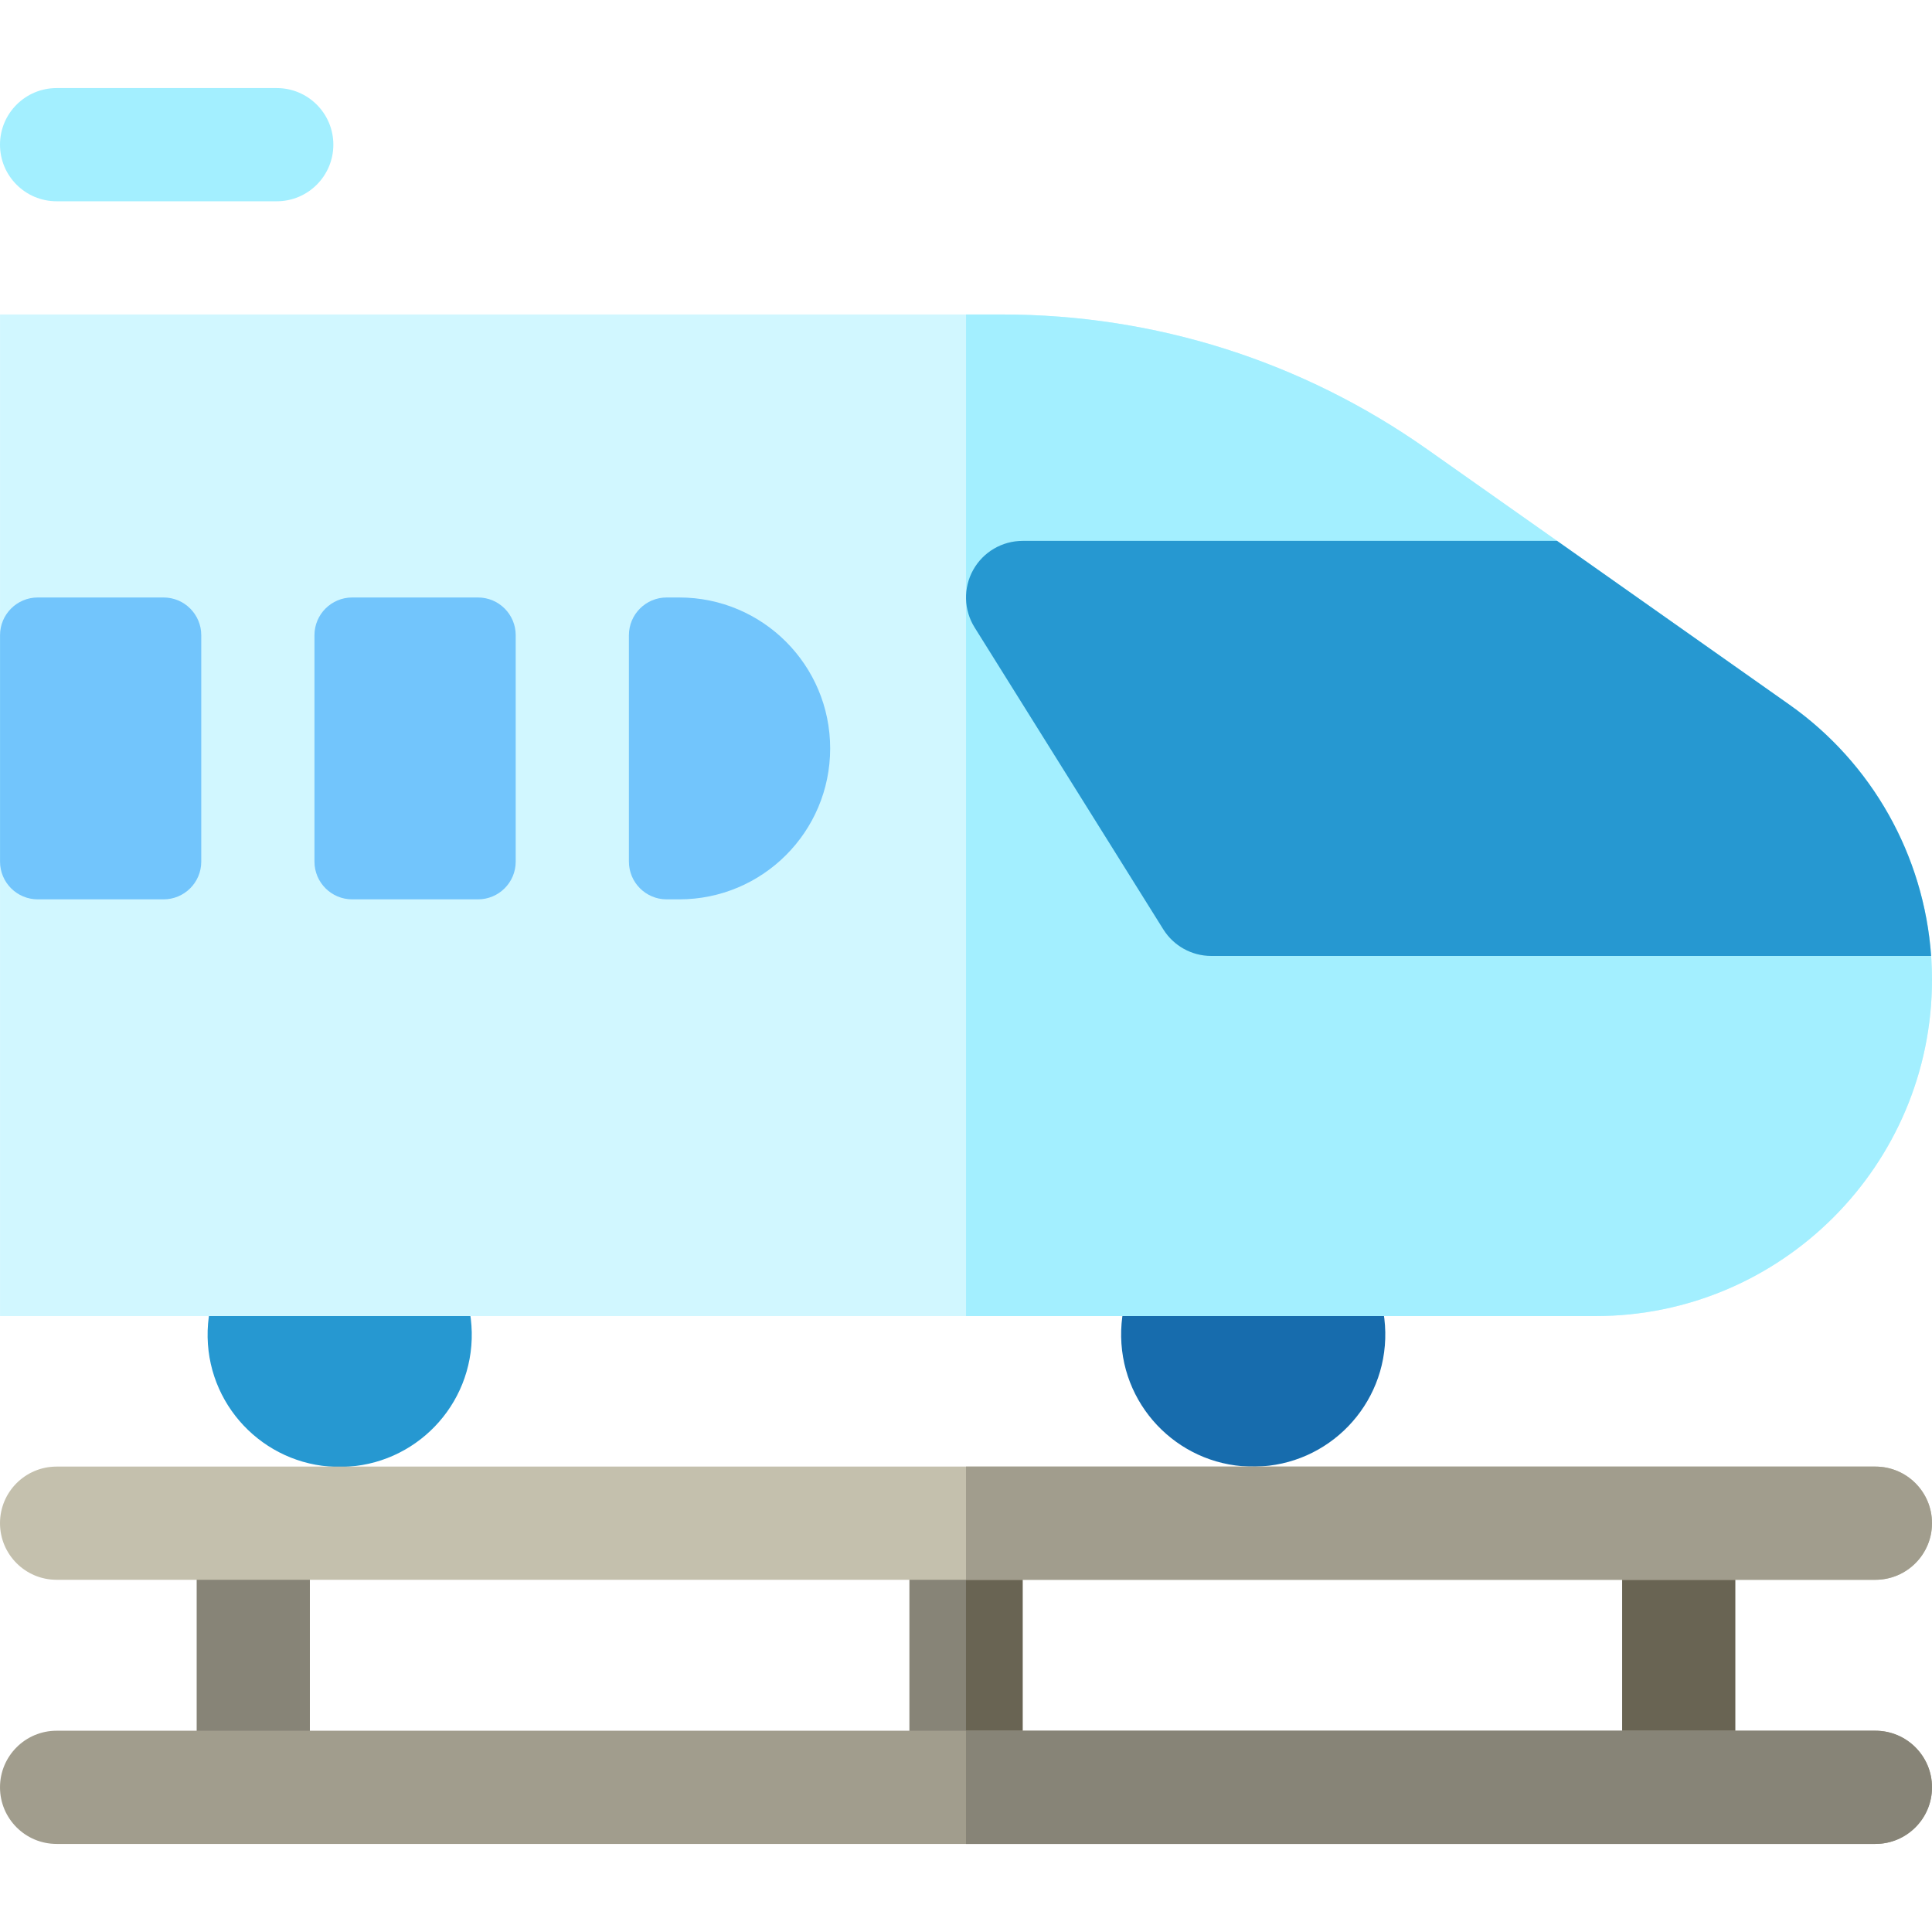
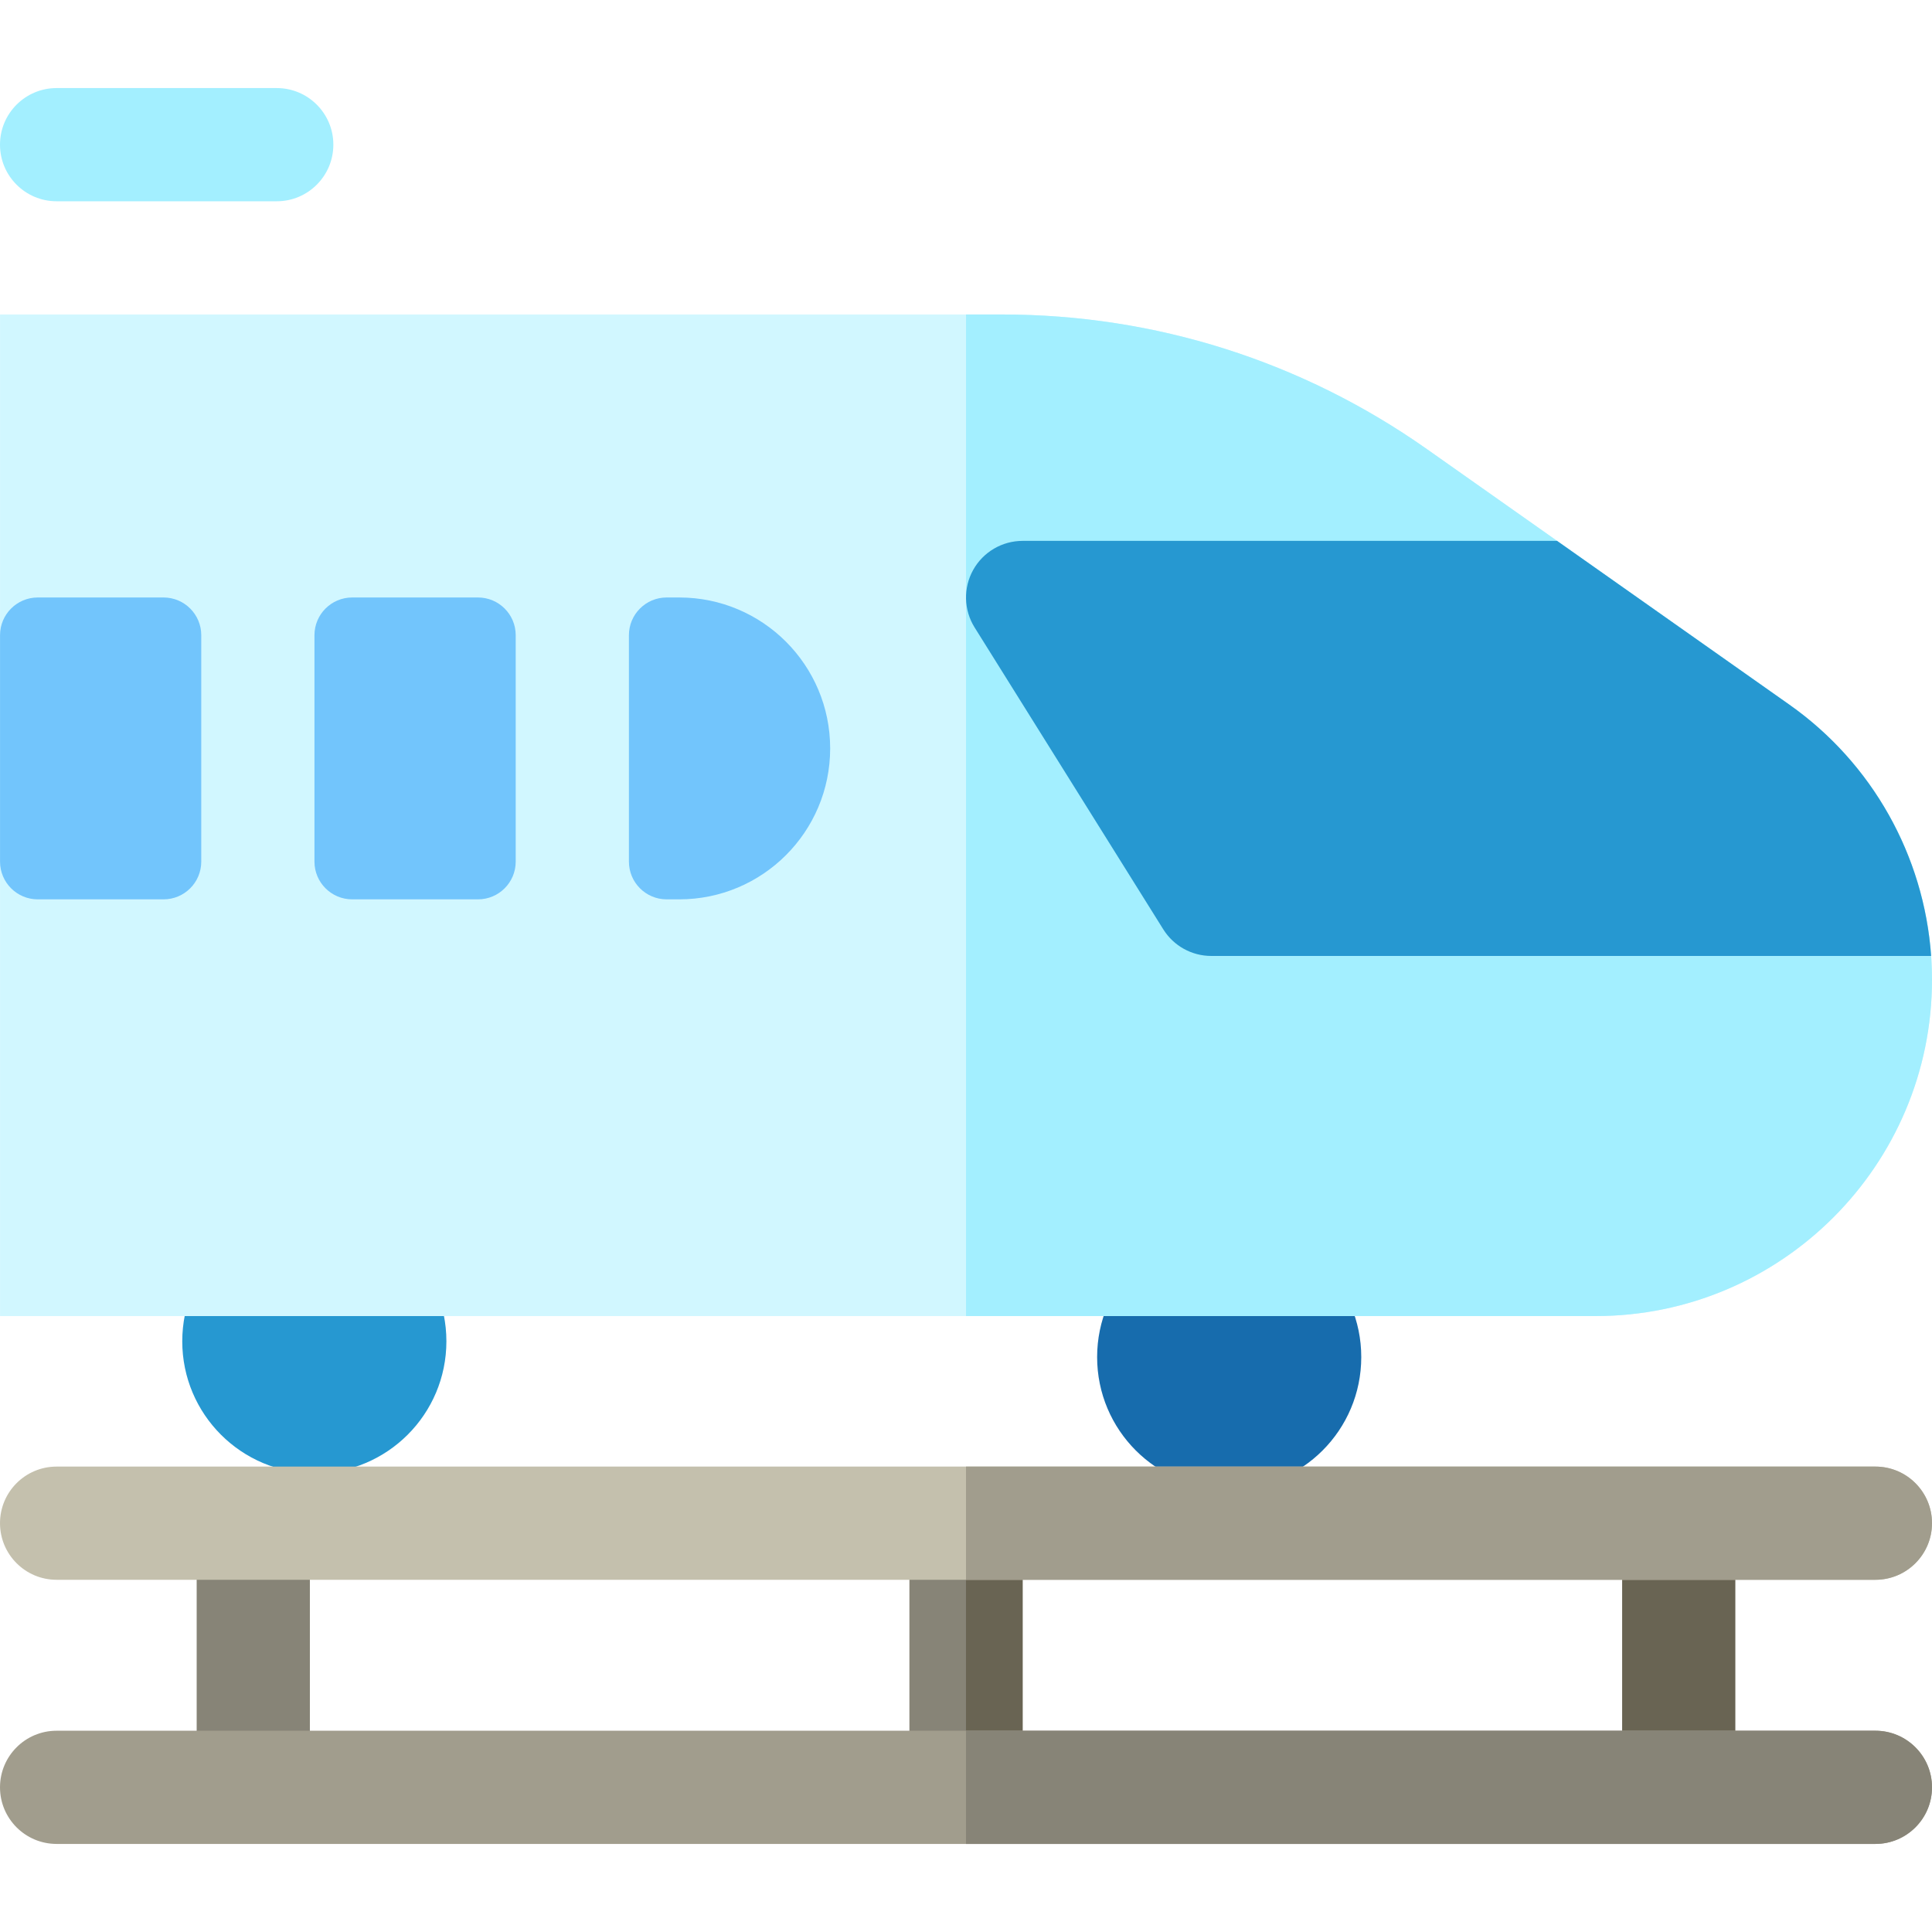
- <svg xmlns="http://www.w3.org/2000/svg" enable-background="new 0 0 511.999 511.999" height="512" viewBox="0 0 511.999 511.999" width="512">
-   <ellipse cx="90.081" cy="353.661" fill="#2698d1" rx="34.999" ry="35" transform="matrix(1 -.019 .019 1 -6.781 1.797)" />
-   <ellipse cx="332.007" cy="353.661" fill="#176cad" rx="34.999" ry="35" transform="matrix(1 -.018 .018 1 -6.259 5.982)" />
-   <path d="m241.002 403.66h30v70.016h-30z" fill="#878477" />
-   <path d="m255.997 403.66h15.005v70.016h-15.005z" fill="#696453" />
-   <path d="m52.121 403.66h30v70.016h-30z" fill="#878477" />
-   <path d="m429.883 403.66h30v70.016h-30z" fill="#696453" />
-   <path d="m496.999 488.66h-481.998c-8.284 0-15-6.716-15-15s6.716-15 15-15h481.998c8.284 0 15 6.716 15 15s-6.716 15-15 15z" fill="#a19d8d" />
-   <path d="m496.999 458.659h-241.002v30h241.002c8.284 0 15-6.716 15-15s-6.716-15-15-15z" fill="#878477" />
-   <path d="m496.999 418.66h-481.998c-8.284 0-15-6.716-15-15s6.716-15 15-15h481.998c8.284 0 15 6.716 15 15s-6.716 15-15 15z" fill="#c4c0ad" />
-   <path d="m496.999 388.66h-241.002v30h241.002c8.284 0 15-6.716 15-15s-6.716-15-15-15z" fill="#a19d8d" />
-   <path d="m422.85 348.772h-422.84v-265.433h265.519c40.569 0 79.54 12.357 112.697 35.736l95.994 67.684c23.655 16.679 37.778 43.917 37.778 72.862.001 49.158-39.991 89.151-89.148 89.151z" fill="#d1f7ff" />
-   <path d="m474.221 186.759-95.994-67.684c-33.157-23.379-72.128-35.736-112.697-35.736h-9.524v265.433h166.844c49.157 0 89.149-39.993 89.149-89.151 0-28.945-14.123-56.183-37.778-72.862z" fill="#a3efff" />
-   <path d="m474.221 186.759-61.582-43.421h-141.634c-5.453 0-10.476 2.959-13.12 7.729-2.644 4.769-2.49 10.597.399 15.221l49.999 79.999c2.741 4.386 7.548 7.05 12.72 7.05h190.765c-1.883-26.565-15.613-51.112-37.547-66.578z" fill="#2698d1" />
+ <svg xmlns="http://www.w3.org/2000/svg" height="512" viewBox="0 0 511.999 511.999" width="512">
+   <ellipse cx="90.081" cy="353.661" fill="#2698d1" rx="34.999" ry="35" transform="translate(-6.781 1.797)" />
+   <ellipse cx="332.007" cy="353.661" fill="#176cad" rx="34.999" ry="35" transform="translate(-6.259 5.982)" />
+   <path d="M241.002 403.66h30v70.016h-30z" fill="#878477" />
+   <path d="M255.997 403.66h15.005v70.016h-15.005z" fill="#696453" />
+   <path d="M52.121 403.66h30v70.016h-30z" fill="#878477" />
+   <path d="M429.883 403.66h30v70.016h-30z" fill="#696453" />
+   <path d="M496.999 488.66H15.001c-8.284 0-15-6.716-15-15s6.716-15 15-15h481.998c8.284 0 15 6.716 15 15s-6.716 15-15 15z" fill="#a19d8d" />
+   <path d="M496.999 458.659H255.997v30h241.002c8.284 0 15-6.716 15-15s-6.716-15-15-15z" fill="#878477" />
+   <path d="M496.999 418.66H15.001c-8.284 0-15-6.716-15-15s6.716-15 15-15h481.998c8.284 0 15 6.716 15 15s-6.716 15-15 15z" fill="#c4c0ad" />
+   <path d="M496.999 388.66H255.997v30h241.002c8.284 0 15-6.716 15-15s-6.716-15-15-15z" fill="#a19d8d" />
+   <path d="M422.85 348.772H.01V83.339h265.519c40.569 0 79.54 12.357 112.697 35.736l95.994 67.684c23.655 16.679 37.778 43.917 37.778 72.862.001 49.158-39.991 89.151-89.148 89.151z" fill="#d1f7ff" />
+   <path d="M474.221 186.759l-95.994-67.684C345.07 95.696 306.099 83.339 265.53 83.339h-9.524v265.433H422.85c49.157 0 89.149-39.993 89.149-89.151 0-28.945-14.123-56.183-37.778-72.862z" fill="#a3efff" />
+   <path d="M474.221 186.759l-61.582-43.421H271.005a15 15 0 00-12.721 22.95l49.999 79.999a15 15 0 0012.72 7.05h190.765c-1.883-26.565-15.613-51.112-37.547-66.578z" fill="#2698d1" />
  <g fill="#72c5fc">
-     <path d="m93.335 238.337h33.333c5.523 0 10-4.477 10-10v-59.999c0-5.523-4.477-10-10-10h-33.333c-5.523 0-10 4.477-10 10v59.999c0 5.523 4.478 10 10 10z" />
-     <path d="m180.003 158.338h-3.334c-5.523 0-10 4.477-10 10v59.999c0 5.523 4.477 10 10 10h3.334c22.091 0 40-17.908 40-40-.001-22.09-17.909-39.999-40-39.999z" />
-     <path d="m43.335 158.338h-33.325c-5.523 0-10 4.477-10 10v59.999c0 5.523 4.477 10 10 10h33.325c5.523 0 10-4.477 10-10v-59.999c0-5.523-4.477-10-10-10z" />
+     <path d="M93.335 238.337h33.333c5.523 0 10-4.477 10-10v-59.999c0-5.523-4.477-10-10-10H93.335c-5.523 0-10 4.477-10 10v59.999c0 5.523 4.478 10 10 10zM180.003 158.338h-3.334c-5.523 0-10 4.477-10 10v59.999c0 5.523 4.477 10 10 10h3.334c22.091 0 40-17.908 40-40-.001-22.09-17.909-39.999-40-39.999zM43.335 158.338H10.01c-5.523 0-10 4.477-10 10v59.999c0 5.523 4.477 10 10 10h33.325c5.523 0 10-4.477 10-10v-59.999c0-5.523-4.477-10-10-10z" />
  </g>
-   <path d="m73.341 53.339h-58.341c-8.284 0-15-6.716-15-15s6.716-15 15-15h58.341c8.284 0 15 6.716 15 15 0 8.285-6.715 15-15 15z" fill="#a3efff" />
+   <path d="M73.341 53.339H15c-8.284 0-15-6.716-15-15s6.716-15 15-15h58.341c8.284 0 15 6.716 15 15 0 8.285-6.715 15-15 15z" fill="#a3efff" />
</svg>
